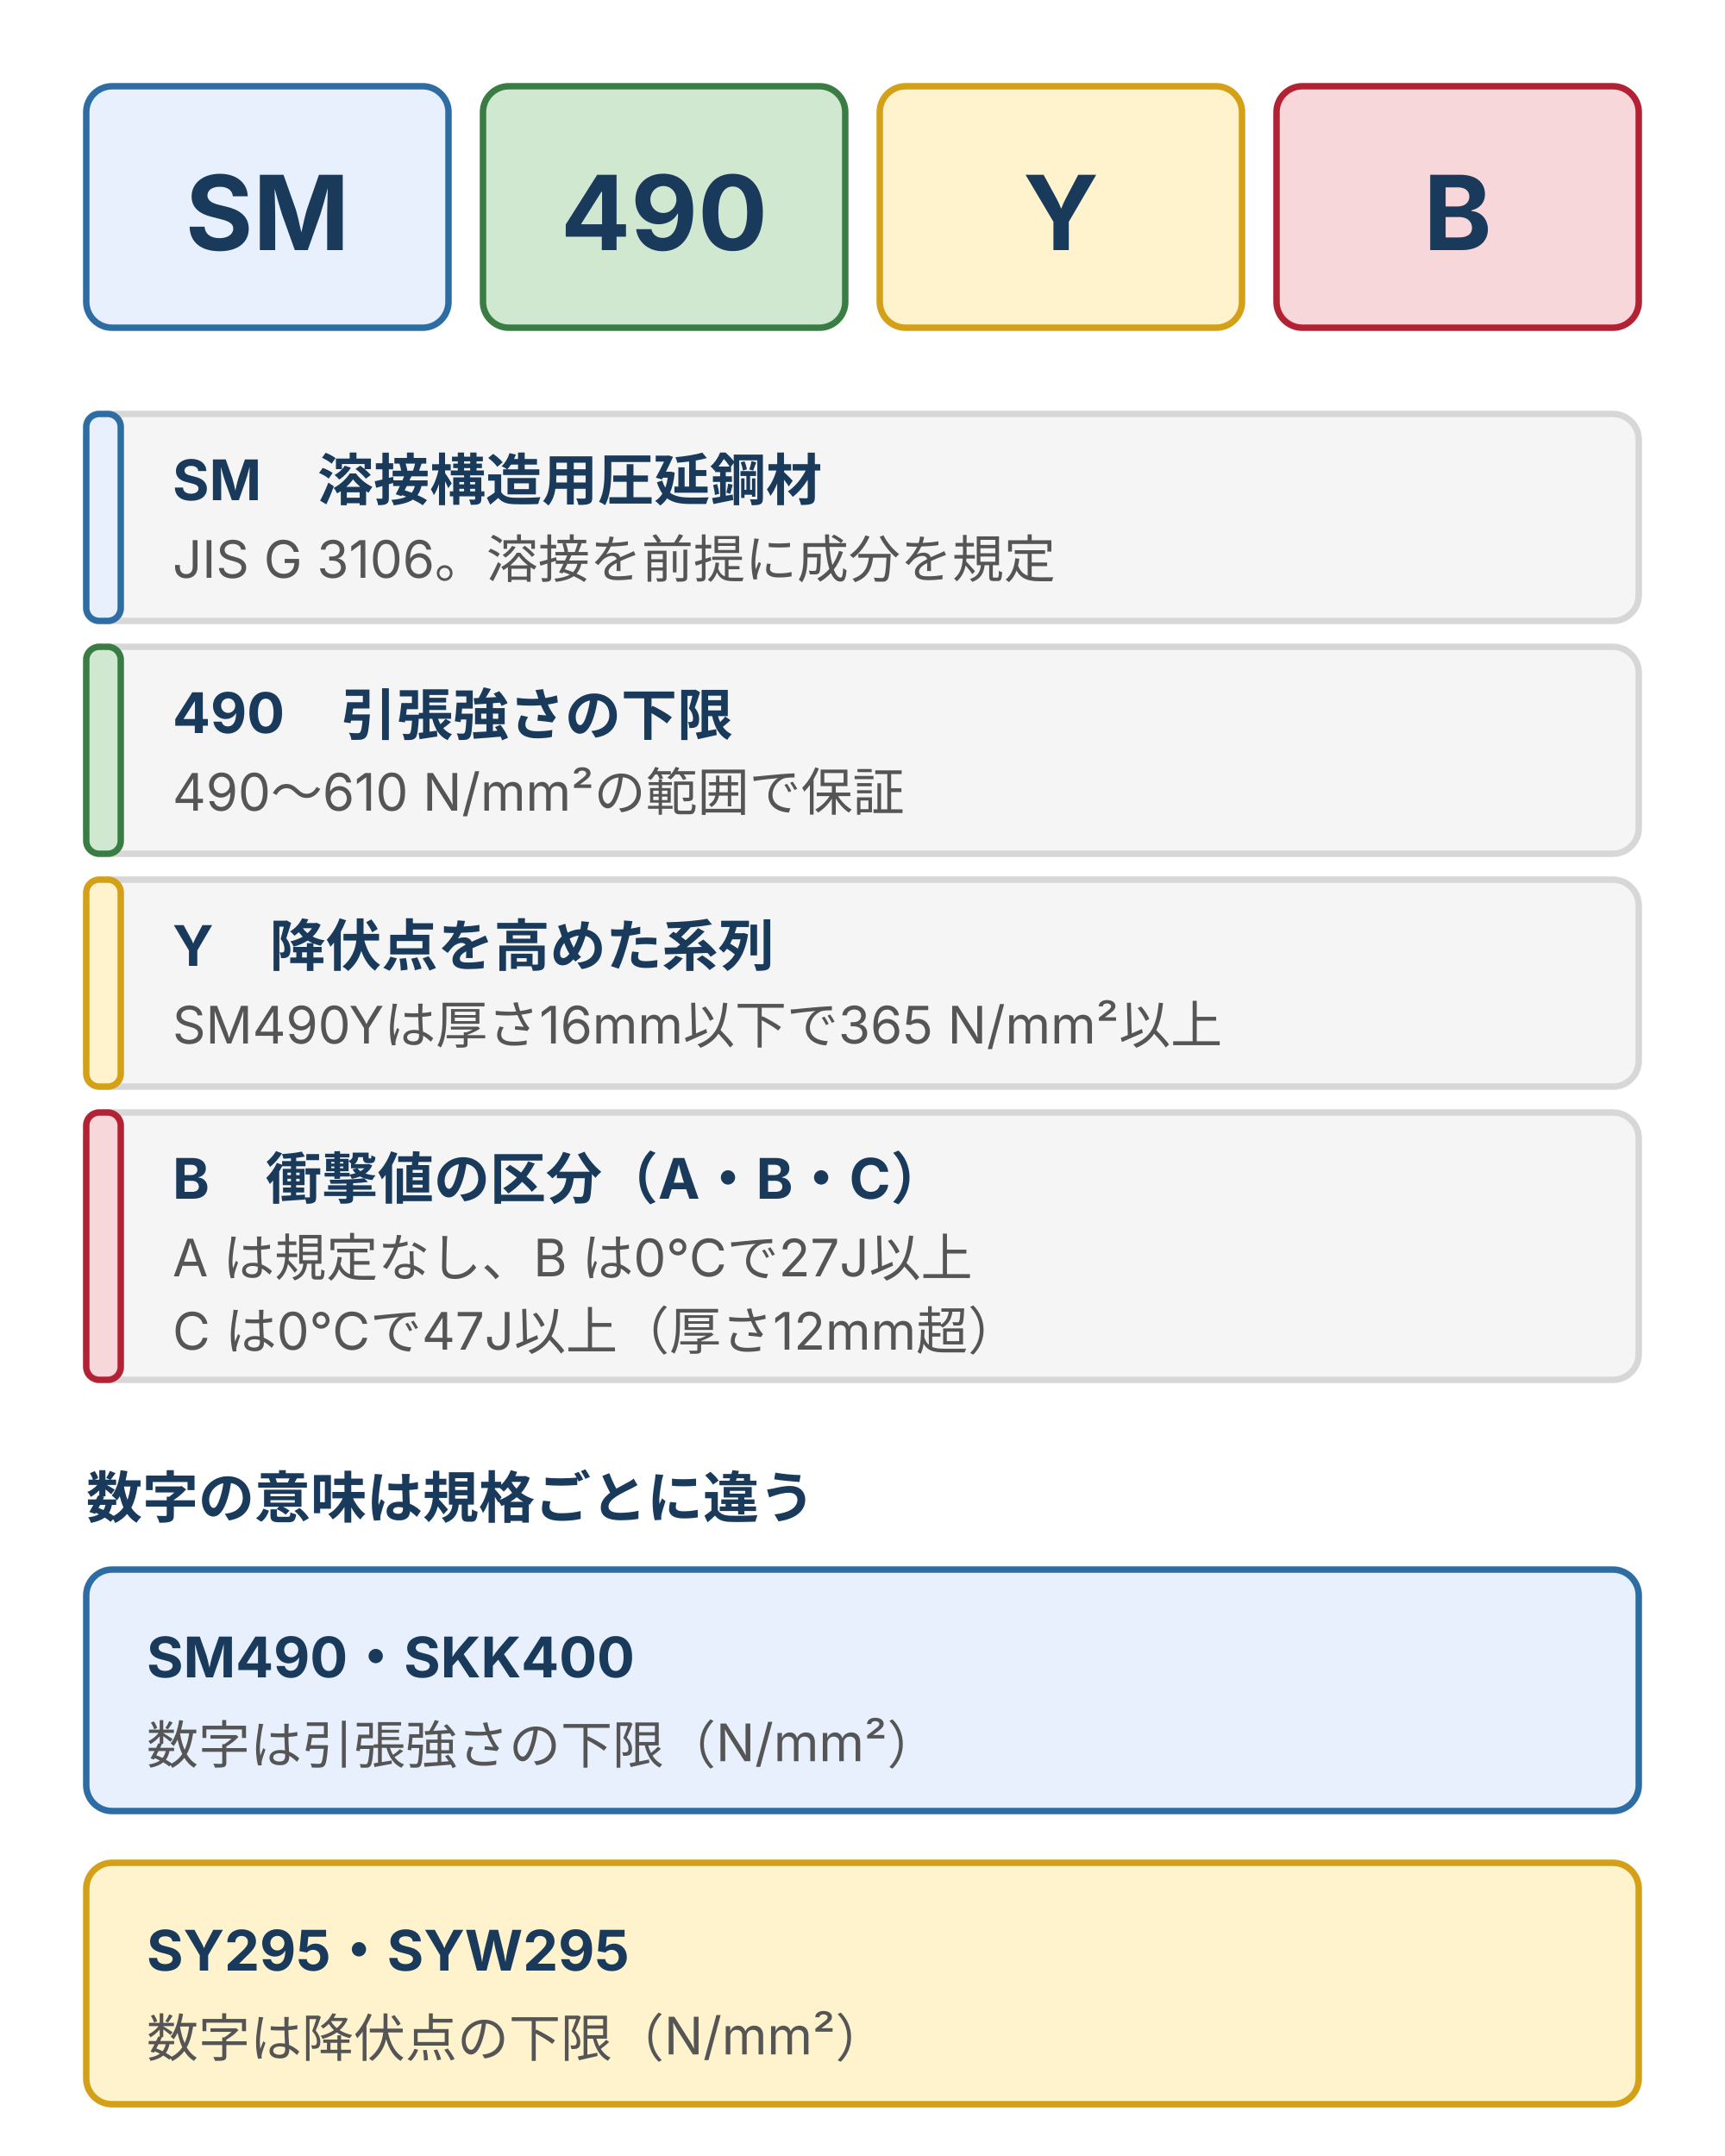
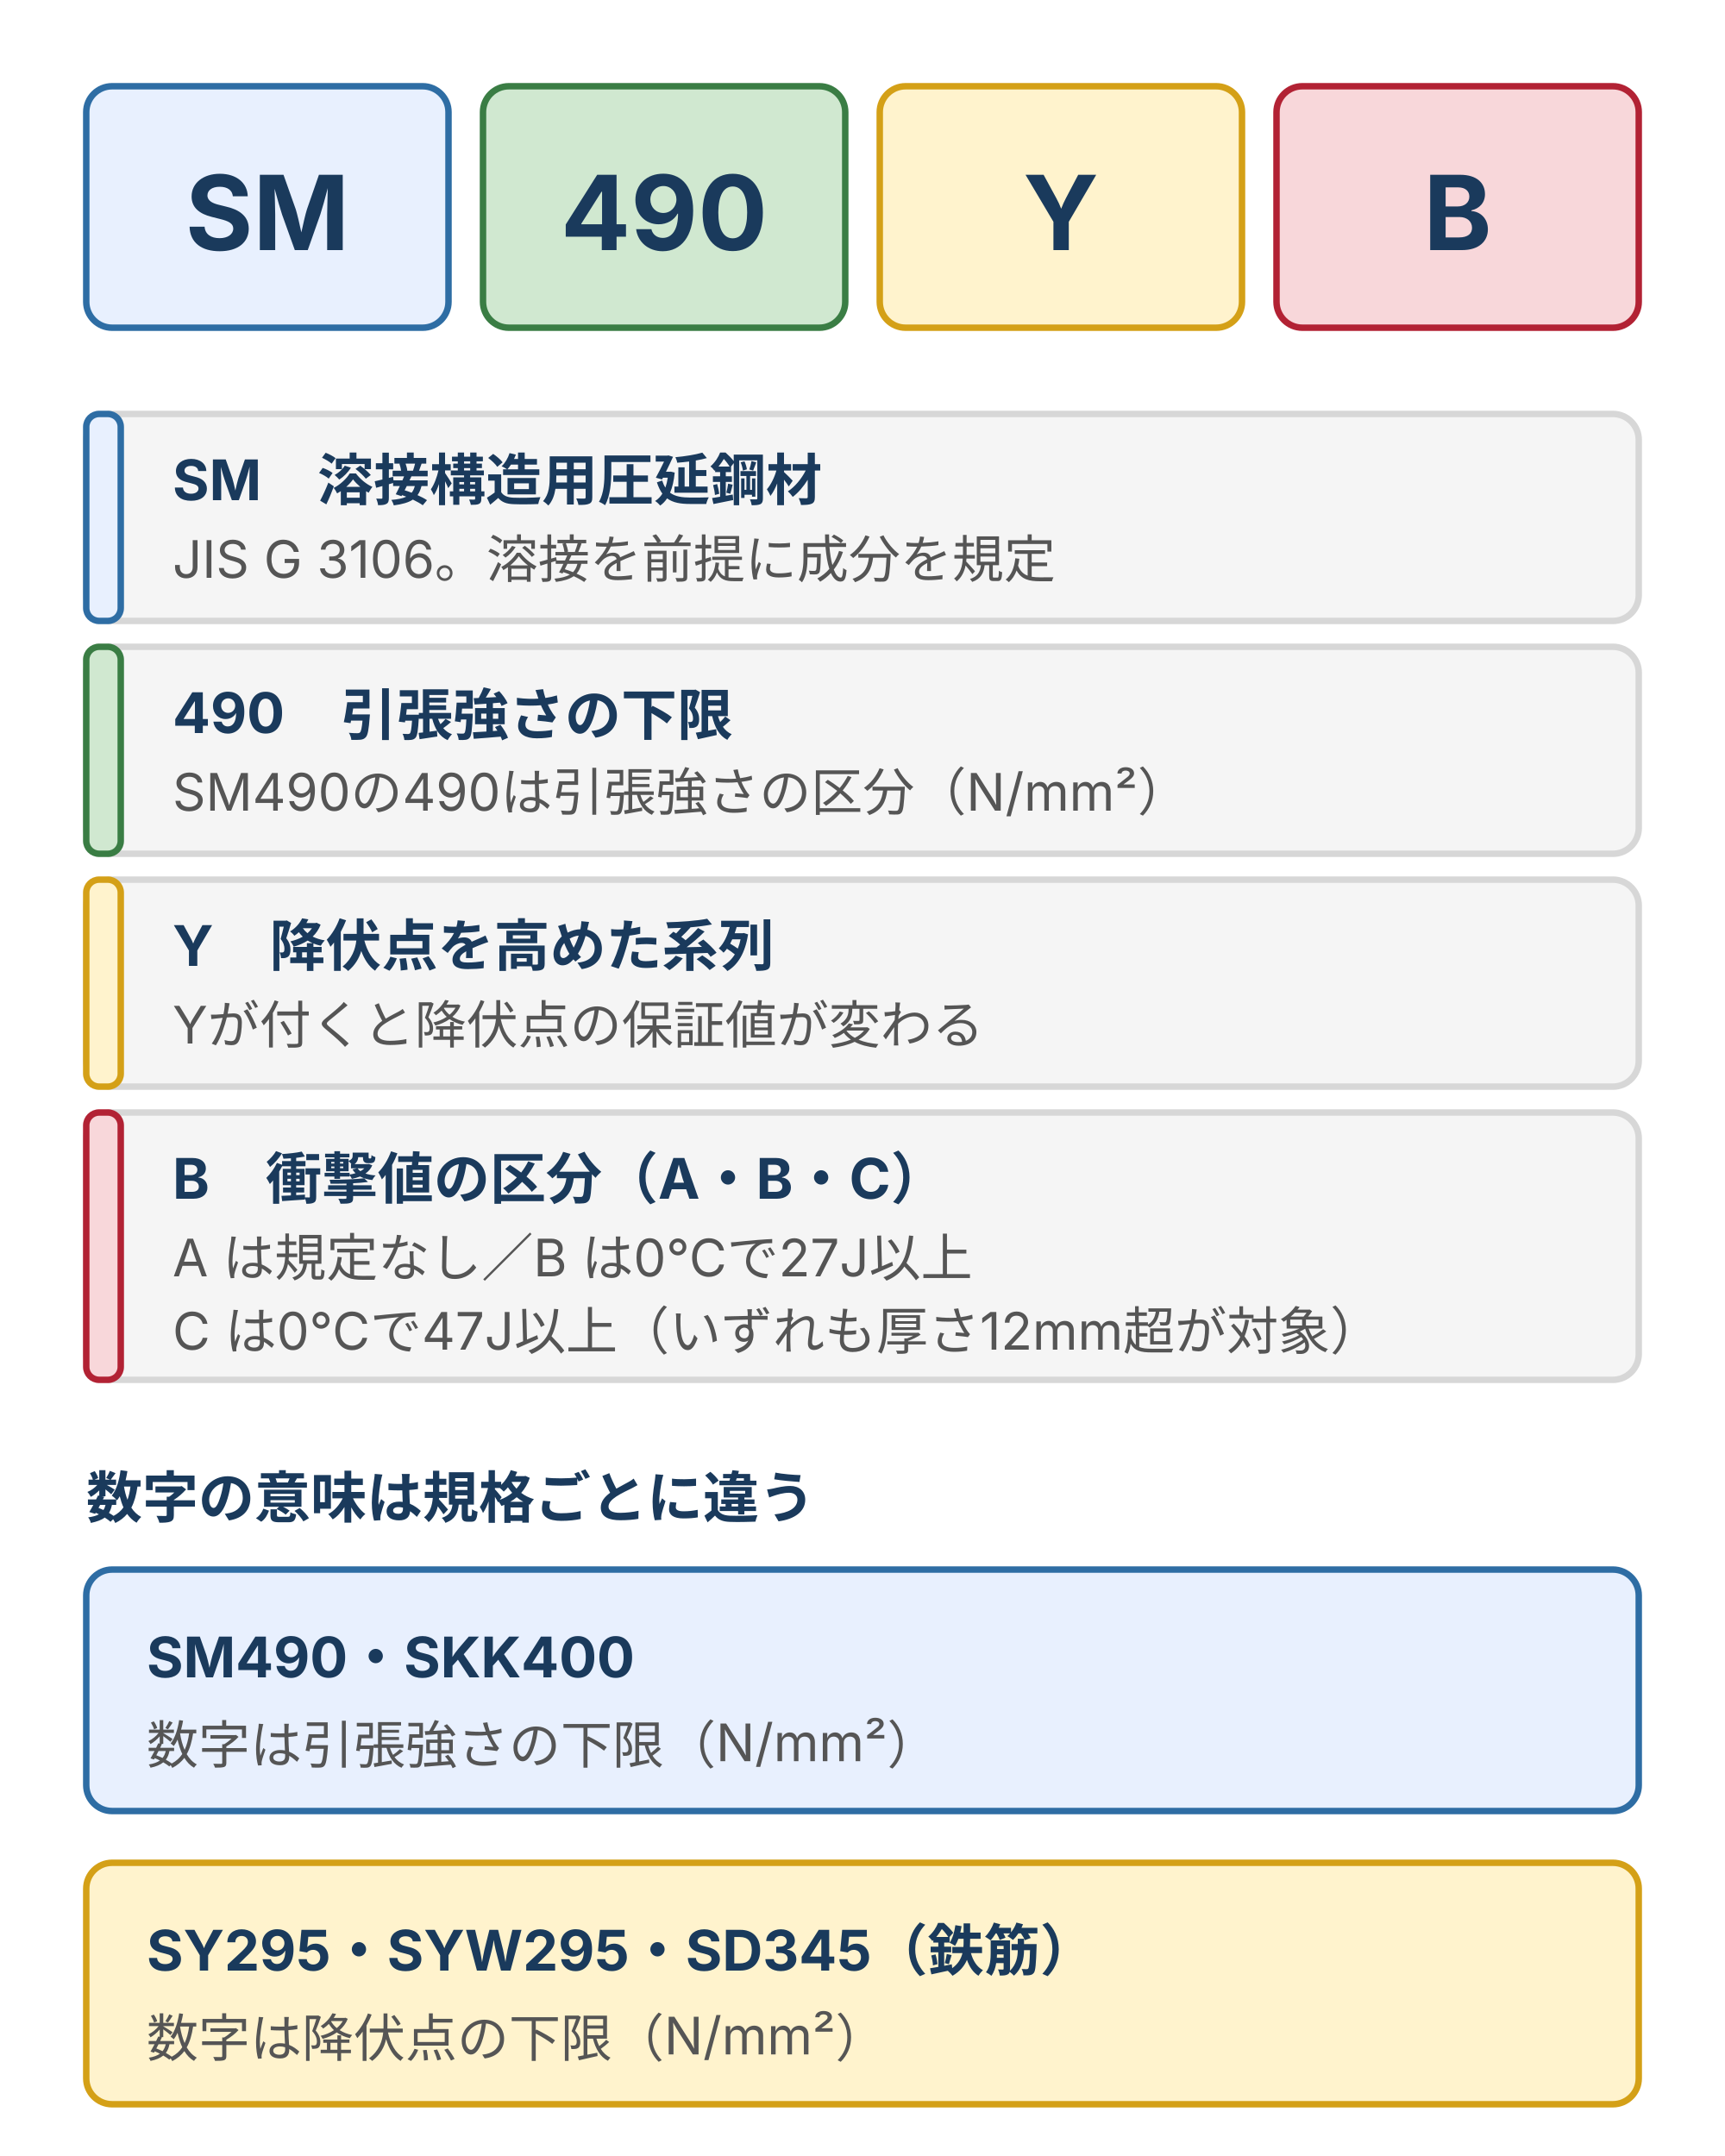
<svg xmlns="http://www.w3.org/2000/svg" width="400" height="500" viewBox="0 0 400 500" style="max-width:400px;width:100%" role="img" aria-label="鋼材記号SM490YBを材質・強度・降伏点・衝撃値の区分に分解し、数字が引張強さか降伏点かは規格で異なることを示す図">
  <defs>
    <style>
      text { font-family: Inter, "Noto Sans JP", "Hiragino Kaku Gothic ProN", sans-serif; fill: #1a3a5c; font-size: 12px; }
      .h { font-size: 13px; font-weight: bold; }
      .s { font-size: 12px; fill: #555; }
      .m { text-anchor: middle; }
      .e { text-anchor: end; }
      .big { font-size: 24px; font-weight: bold; }
      .brand { fill: #e8f0fe; stroke: #2e6da4; stroke-width: 1.5; }
      .positive { fill: #d0e8d0; stroke: #3a7d44; stroke-width: 1.5; }
      .warn { fill: #fff3cd; stroke: #d4a017; stroke-width: 1.5; }
      .danger { fill: #f8d7da; stroke: #b22234; stroke-width: 1.5; }
      .surface { fill: #f5f5f5; stroke: #d7d7d7; stroke-width: 1.5; }
      .axis { fill: none; stroke: #555; stroke-width: 1.5; }
      .guide { fill: none; stroke: #d7d7d7; stroke-width: 1; stroke-dasharray: 3 3; }
      .arrow { fill: none; stroke: #2e6da4; stroke-width: 2; marker-end: url(#arrow); }
    </style>
    <marker id="arrow" markerWidth="8" markerHeight="7" refX="8" refY="3.5" orient="auto">
      <polygon points="0,0 8,3.5 0,7" fill="#2e6da4" />
    </marker>
  </defs>
  <rect width="400" height="500" fill="#ffffff" />
  <rect class="brand" x="20" y="20" width="84" height="56" rx="6" />
  <text x="62" y="58" class="big m">SM</text>
  <rect class="positive" x="112" y="20" width="84" height="56" rx="6" />
  <text x="154" y="58" class="big m">490</text>
  <rect class="warn" x="204" y="20" width="84" height="56" rx="6" />
  <text x="246" y="58" class="big m">Y</text>
  <rect class="danger" x="296" y="20" width="84" height="56" rx="6" />
  <text x="338" y="58" class="big m">B</text>
  <rect class="surface" x="20" y="96" width="360" height="48" rx="6" />
  <rect class="brand" x="20" y="96" width="8" height="48" rx="3" />
  <text x="40" y="116" class="h">SM　溶接構造用圧延鋼材</text>
  <text x="40" y="134" class="s">JIS G 3106。溶接を前提に成分を規定</text>
  <rect class="surface" x="20" y="150" width="360" height="48" rx="6" />
  <rect class="positive" x="20" y="150" width="8" height="48" rx="3" />
  <text x="40" y="170" class="h">490　引張強さの下限</text>
-   <text x="40" y="188" class="s">490〜610 N/mm²の範囲で保証</text>
+   <text x="40" y="188" class="s">SM490の490は引張強さの区分（N/mm²）</text>
  <rect class="surface" x="20" y="204" width="360" height="48" rx="6" />
  <rect class="warn" x="20" y="204" width="8" height="48" rx="3" />
  <text x="40" y="224" class="h">Y　降伏点を高めた系列</text>
-   <text x="40" y="242" class="s">SM490Yは厚さ16mm以下で365 N/mm²以上</text>
+   <text x="40" y="242" class="s">Yが付くと降伏点の保証値が変わる</text>
  <rect class="surface" x="20" y="258" width="360" height="62" rx="6" />
  <rect class="danger" x="20" y="258" width="8" height="62" rx="3" />
  <text x="40" y="278" class="h">B　衝撃値の区分（A・B・C）</text>
-   <text x="40" y="296" class="s">A は規定なし、B は0℃で27J以上</text>
-   <text x="40" y="313" class="s">C は0℃で47J以上（厚さ12mm超）</text>
+   <text x="40" y="296" class="s">A は規定なし／B は0℃で27J以上</text>
+   <text x="40" y="313" class="s">C は0℃で47J以上（いずれも厚さ12mm超が対象）</text>
  <text x="20" y="352" class="h">数字の意味は規格ごとに違う</text>
  <rect class="brand" x="20" y="364" width="360" height="56" rx="6" />
  <text x="34" y="389" class="h">SM490・SKK400</text>
  <text x="34" y="409" class="s">数字は引張強さの下限（N/mm²）</text>
  <rect class="warn" x="20" y="432" width="360" height="56" rx="6" />
-   <text x="34" y="457" class="h">SY295・SYW295</text>
+   <text x="34" y="457" class="h">SY295・SYW295・SD345（鉄筋）</text>
  <text x="34" y="477" class="s">数字は降伏点の下限（N/mm²）</text>
</svg>
